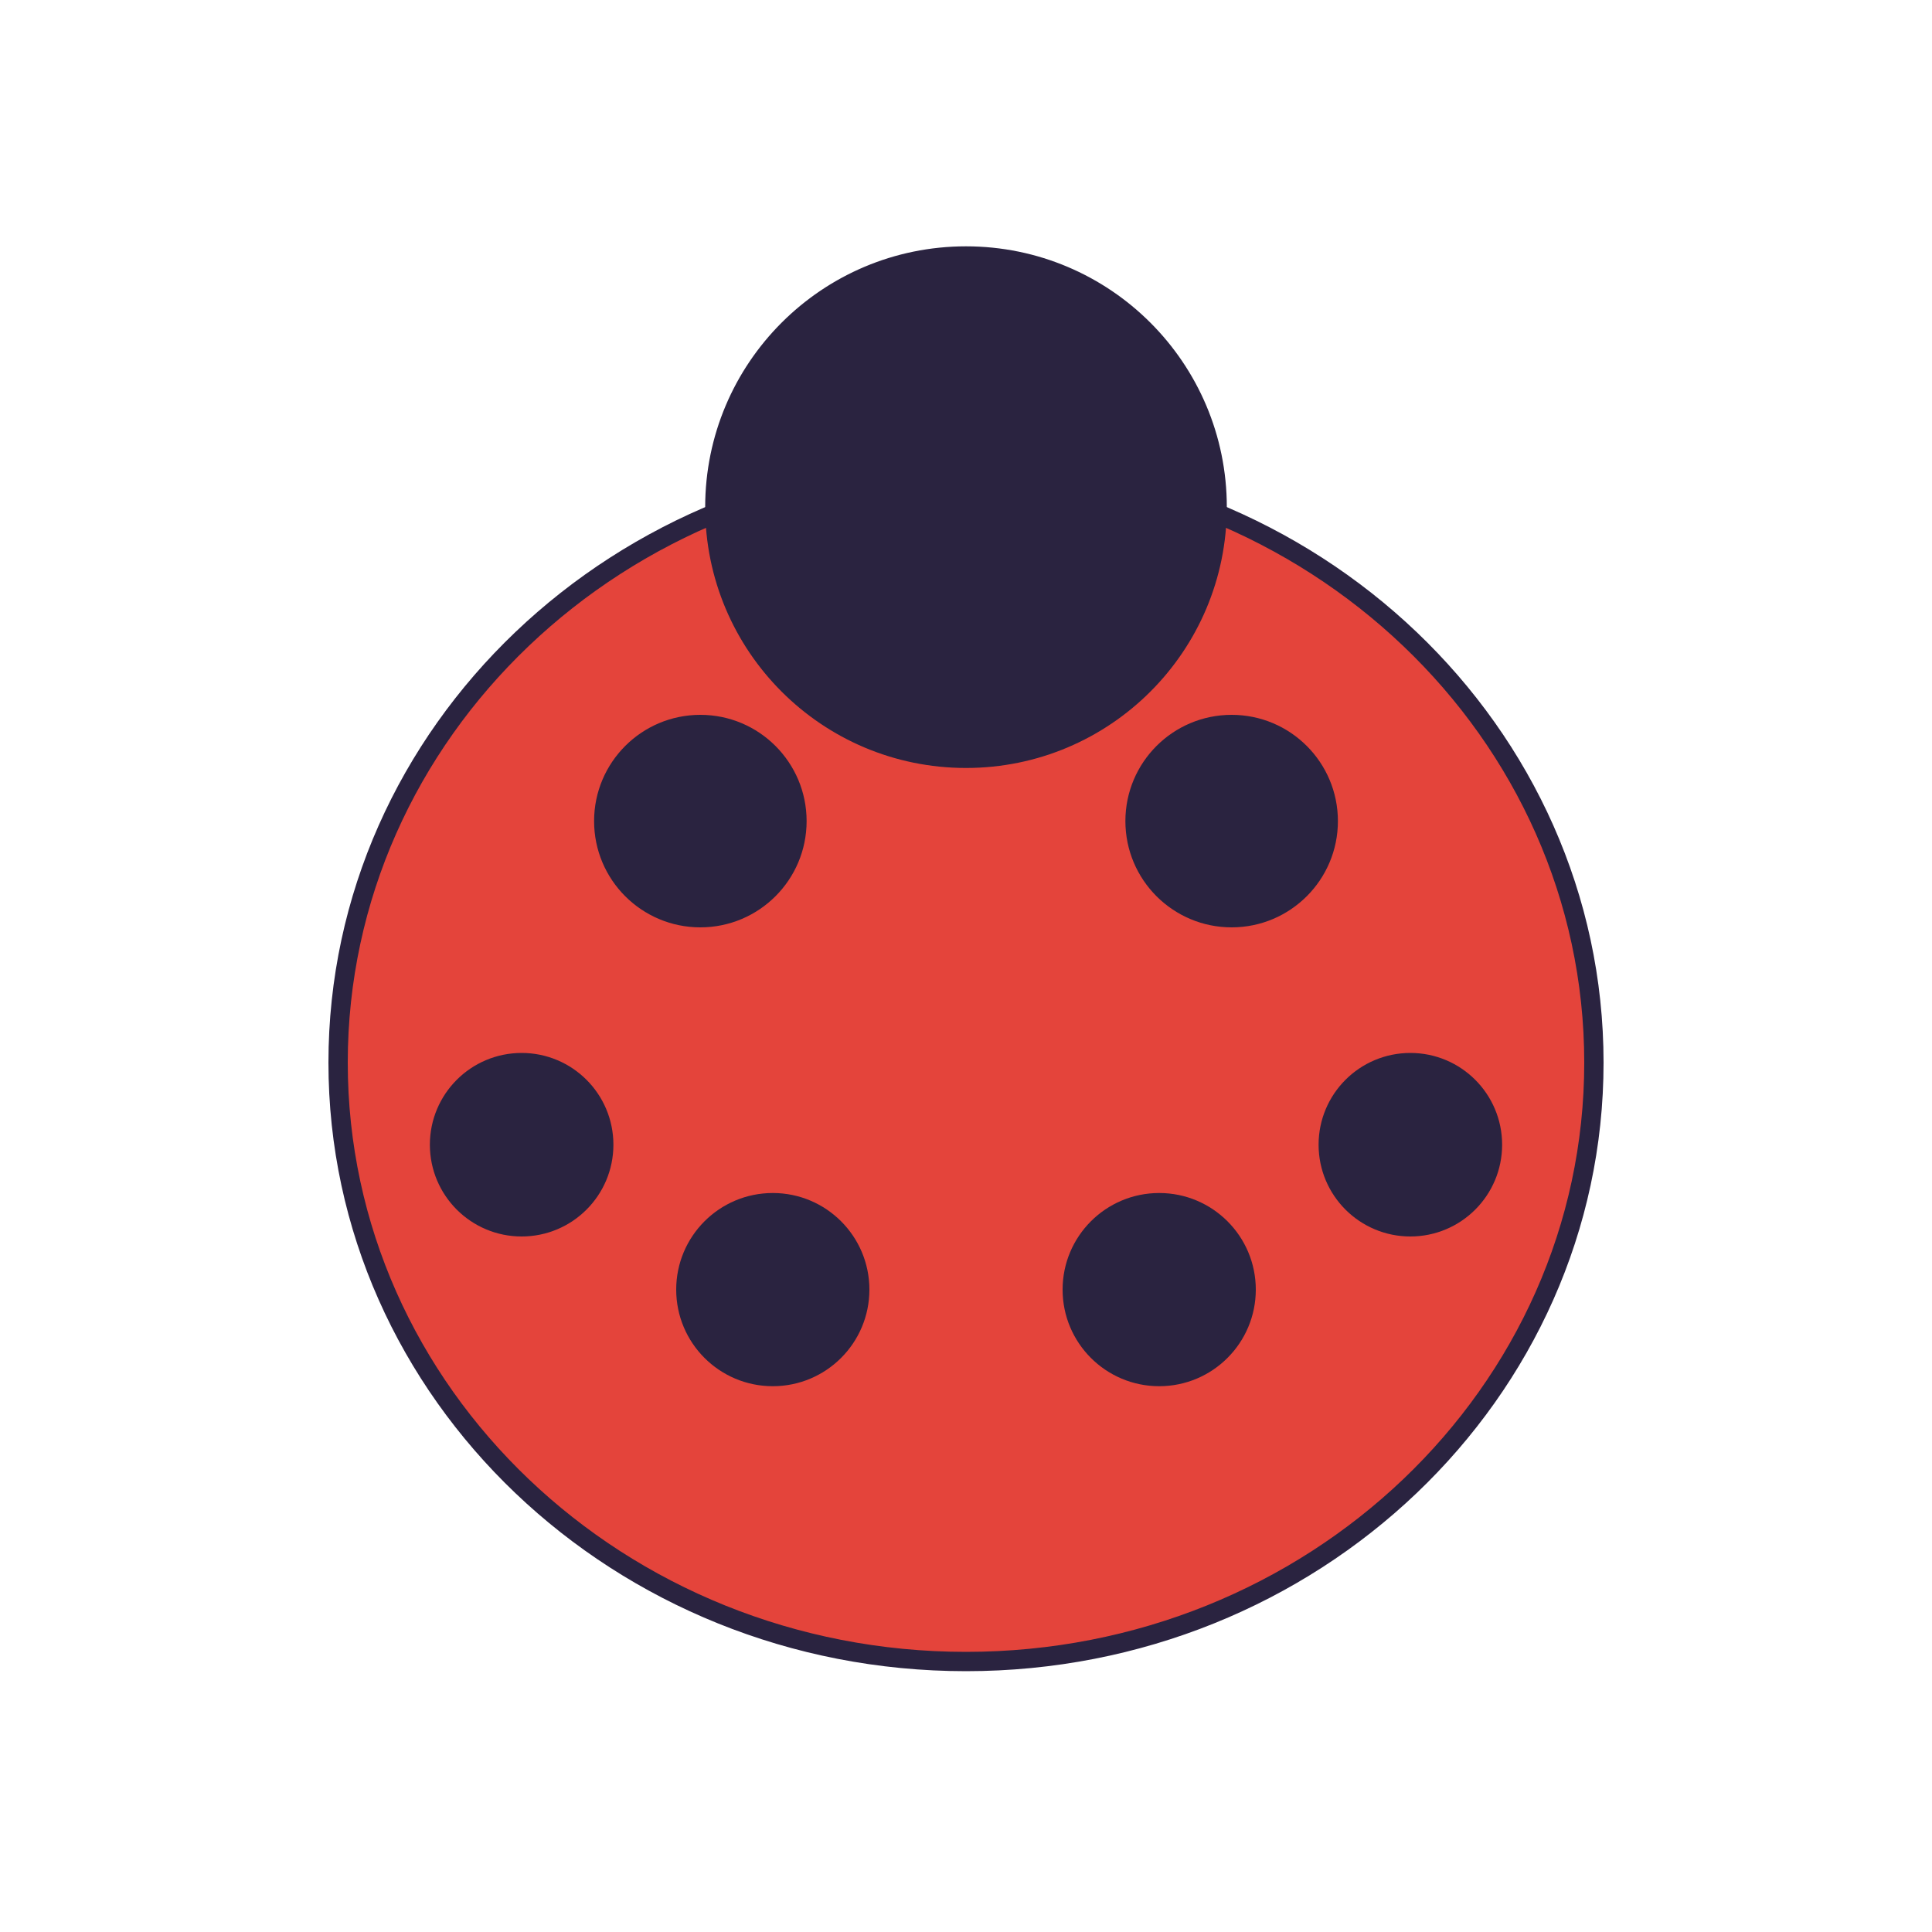
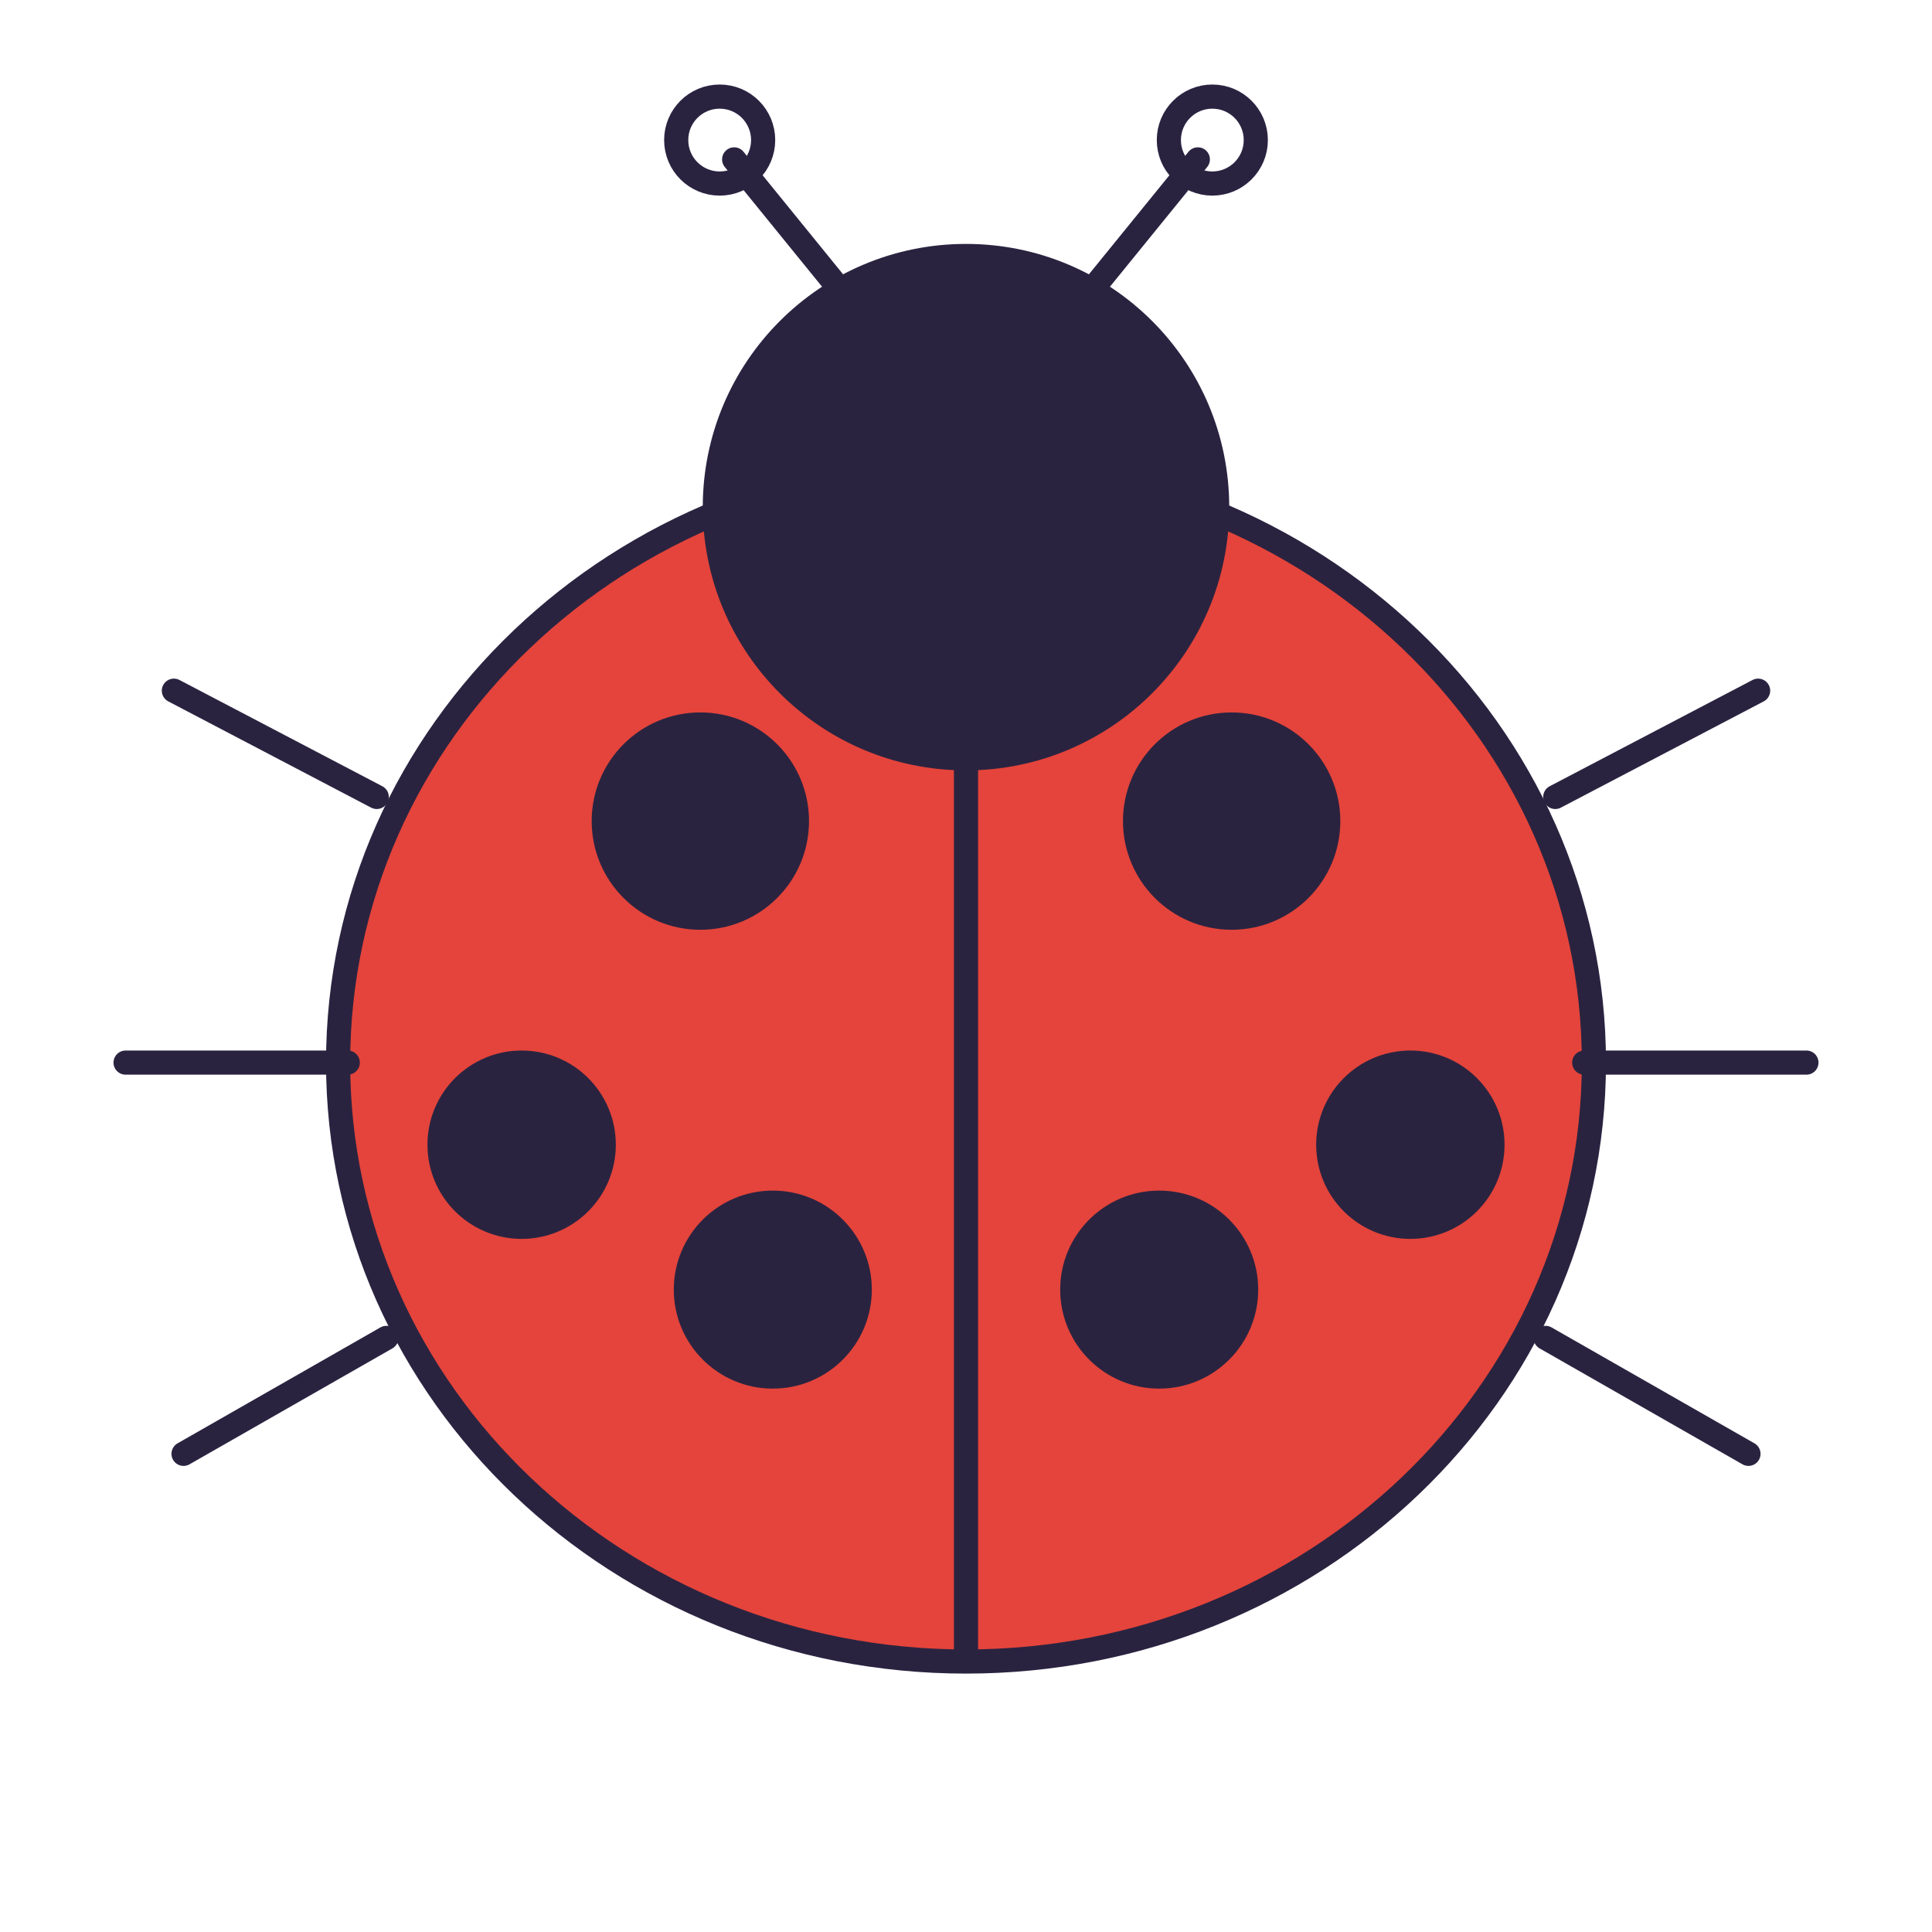
<svg xmlns="http://www.w3.org/2000/svg" viewBox="0 0 400 400">
-   <g id="shell" data-region="shell" data-default-color="#E4443B" fill="#E4443B" stroke="#2A2340" stroke-width="4" stroke-linejoin="round">
+   <g id="shell" data-region="shell" data-default-color="#E4443B" fill="#E4443B" stroke="none">
    <ellipse cx="200" cy="220" rx="130" ry="124" />
  </g>
-   <g id="head" data-region="head" data-default-color="#2A2340" fill="#2A2340" stroke="#2A2340" stroke-width="4" stroke-linejoin="round">
+   <g id="head" data-region="head" data-default-color="#2A2340" fill="#2A2340" stroke="none">
    <circle cx="200" cy="105" r="52" />
  </g>
-   <g id="spots" data-region="spots" data-default-color="#2A2340" fill="#2A2340" stroke="#2A2340" stroke-width="4" stroke-linejoin="round">
+   <g id="spots" data-region="spots" data-default-color="#2A2340" fill="#2A2340" stroke="none">
    <g>
      <circle cx="145" cy="170" r="20" />
      <circle cx="108" cy="237" r="17" />
      <circle cx="160" cy="267" r="18" />
      <circle cx="255" cy="170" r="20" />
      <circle cx="292" cy="237" r="17" />
      <circle cx="240" cy="267" r="18" />
    </g>
  </g>
+   <g data-ink="1" fill="none" stroke="#2A2340" stroke-width="5" stroke-linecap="round" stroke-linejoin="round" pointer-events="none">
+     <ellipse cx="200" cy="220" rx="130" ry="124" />
+     <circle cx="200" cy="105" r="52" />
+     <path d="M200 97 L200 343" />
+     <circle cx="145" cy="170" r="20" />
+     <circle cx="108" cy="237" r="17" />
+     <circle cx="160" cy="267" r="18" />
+     <circle cx="255" cy="170" r="20" />
+     <circle cx="292" cy="237" r="17" />
+     <circle cx="240" cy="267" r="18" />
+     <path d="M178 65 L152 33" />
+     <circle cx="149" cy="29" r="9" />
+     <path d="M222 65 L248 33" />
+     <circle cx="251" cy="29" r="9" />
+     <path d="M78 165 L36 143" />
+     <path d="M72 220 L26 220" />
+     <path d="M80 277 L38 301" />
+     <path d="M322 165 L364 143" />
+     <path d="M328 220 L374 220" />
+     <path d="M320 277 L362 301" />
+   </g>
</svg>
